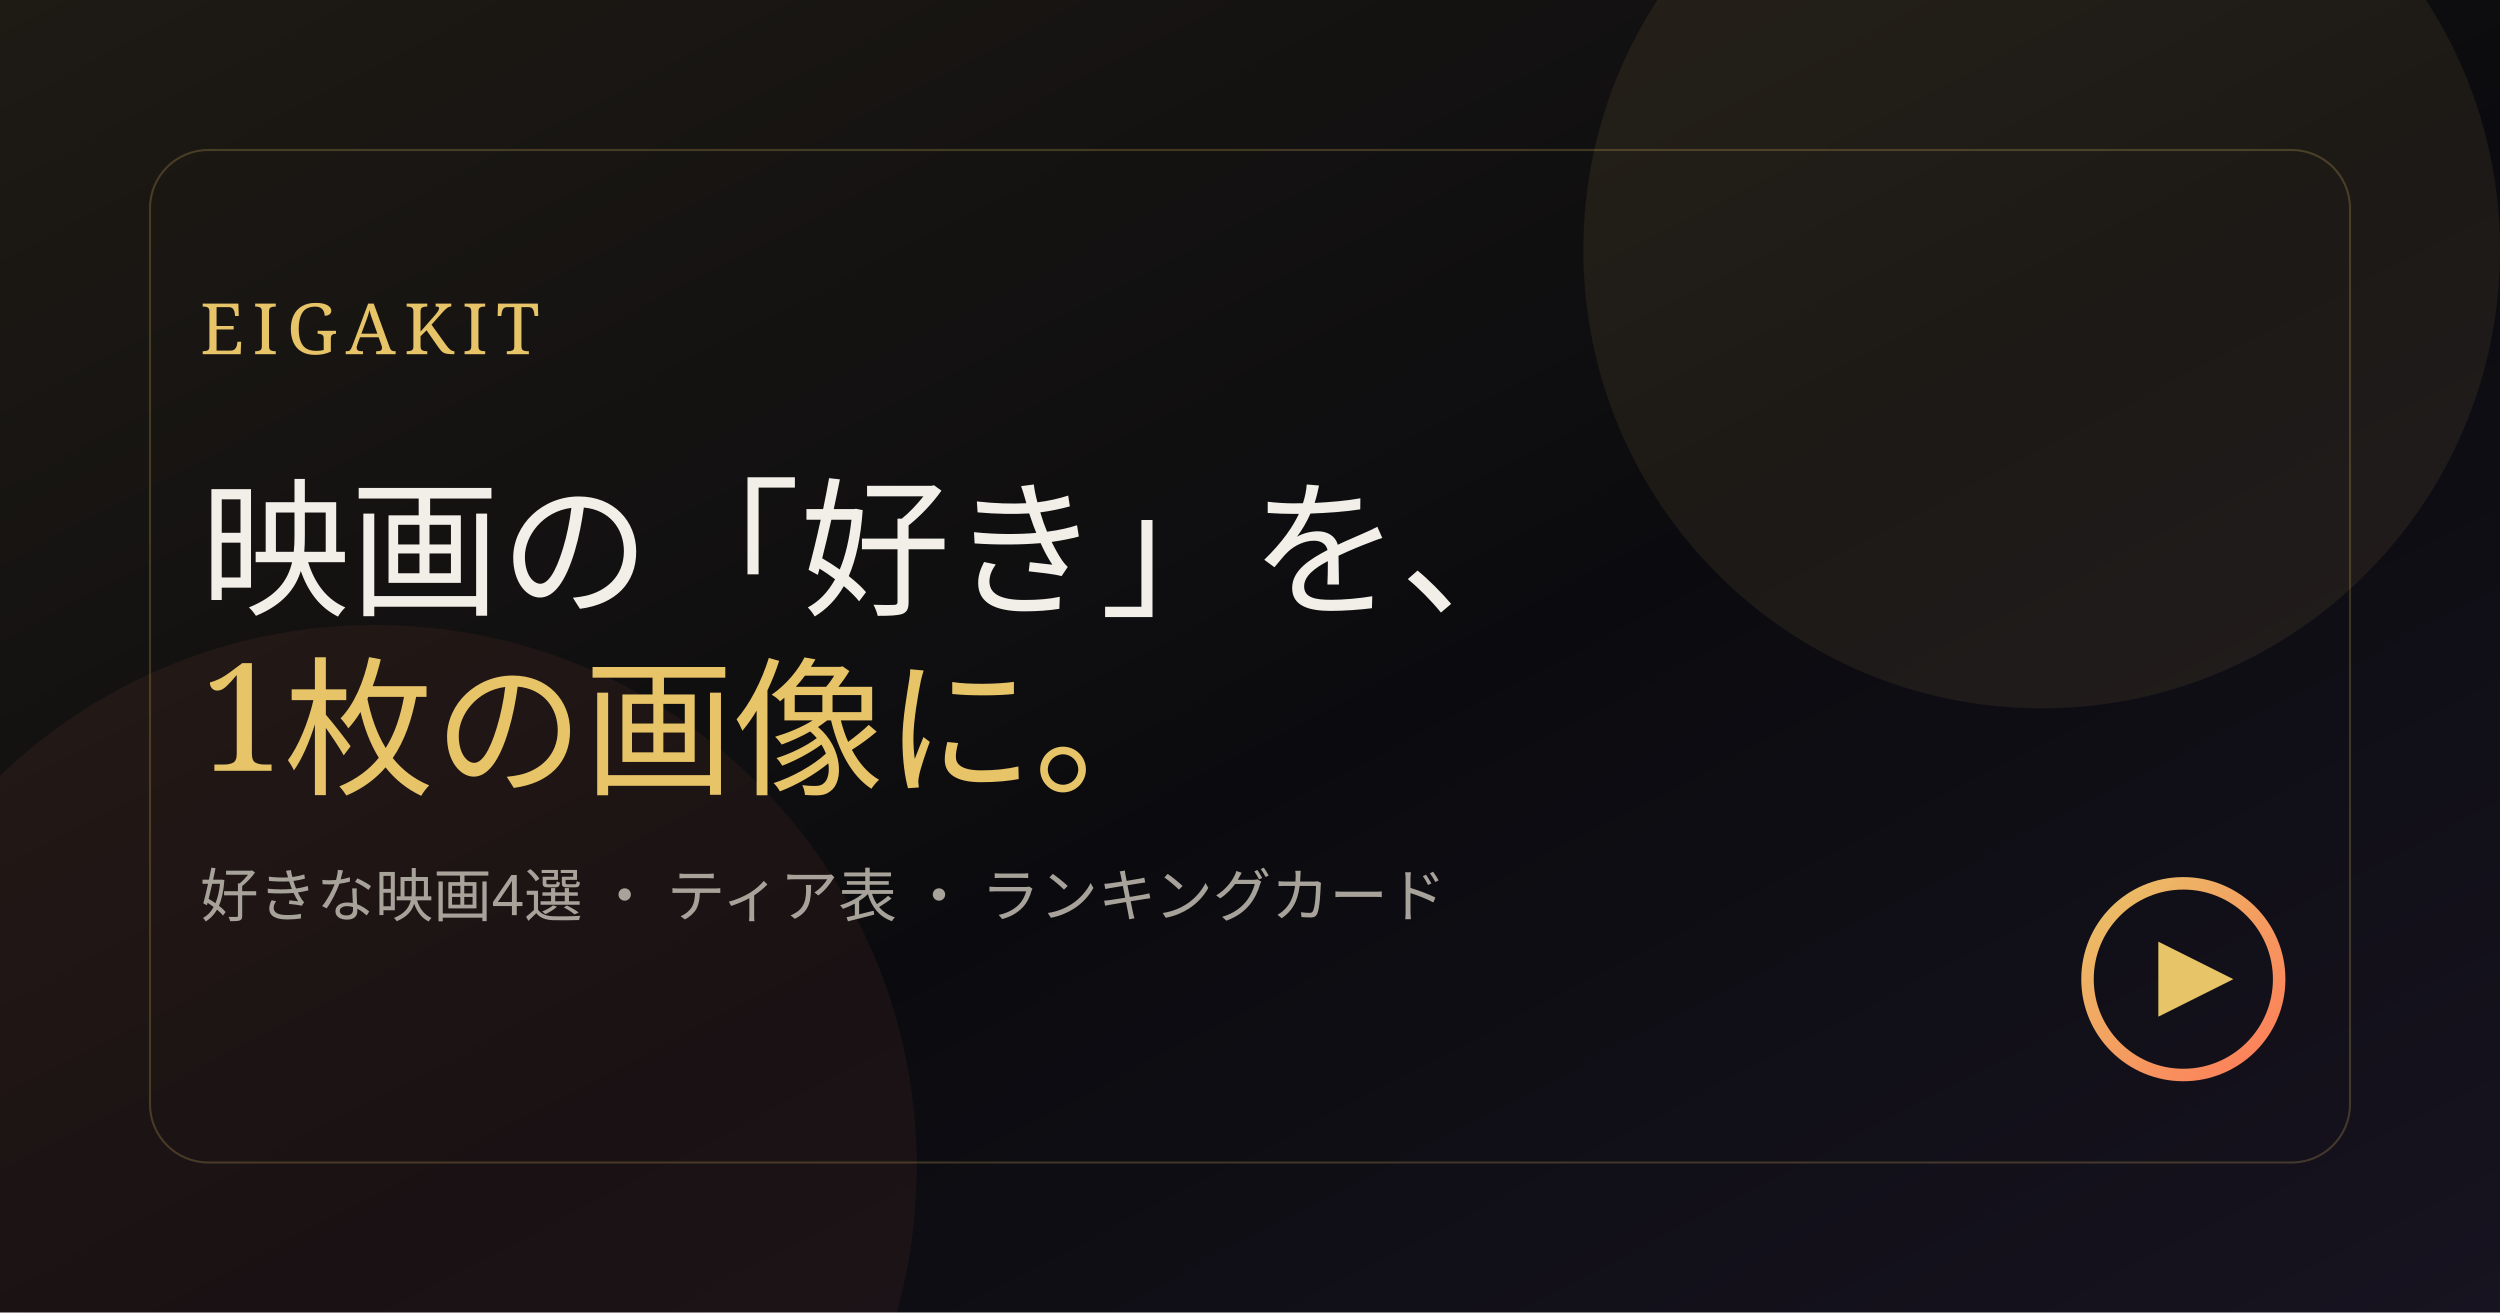
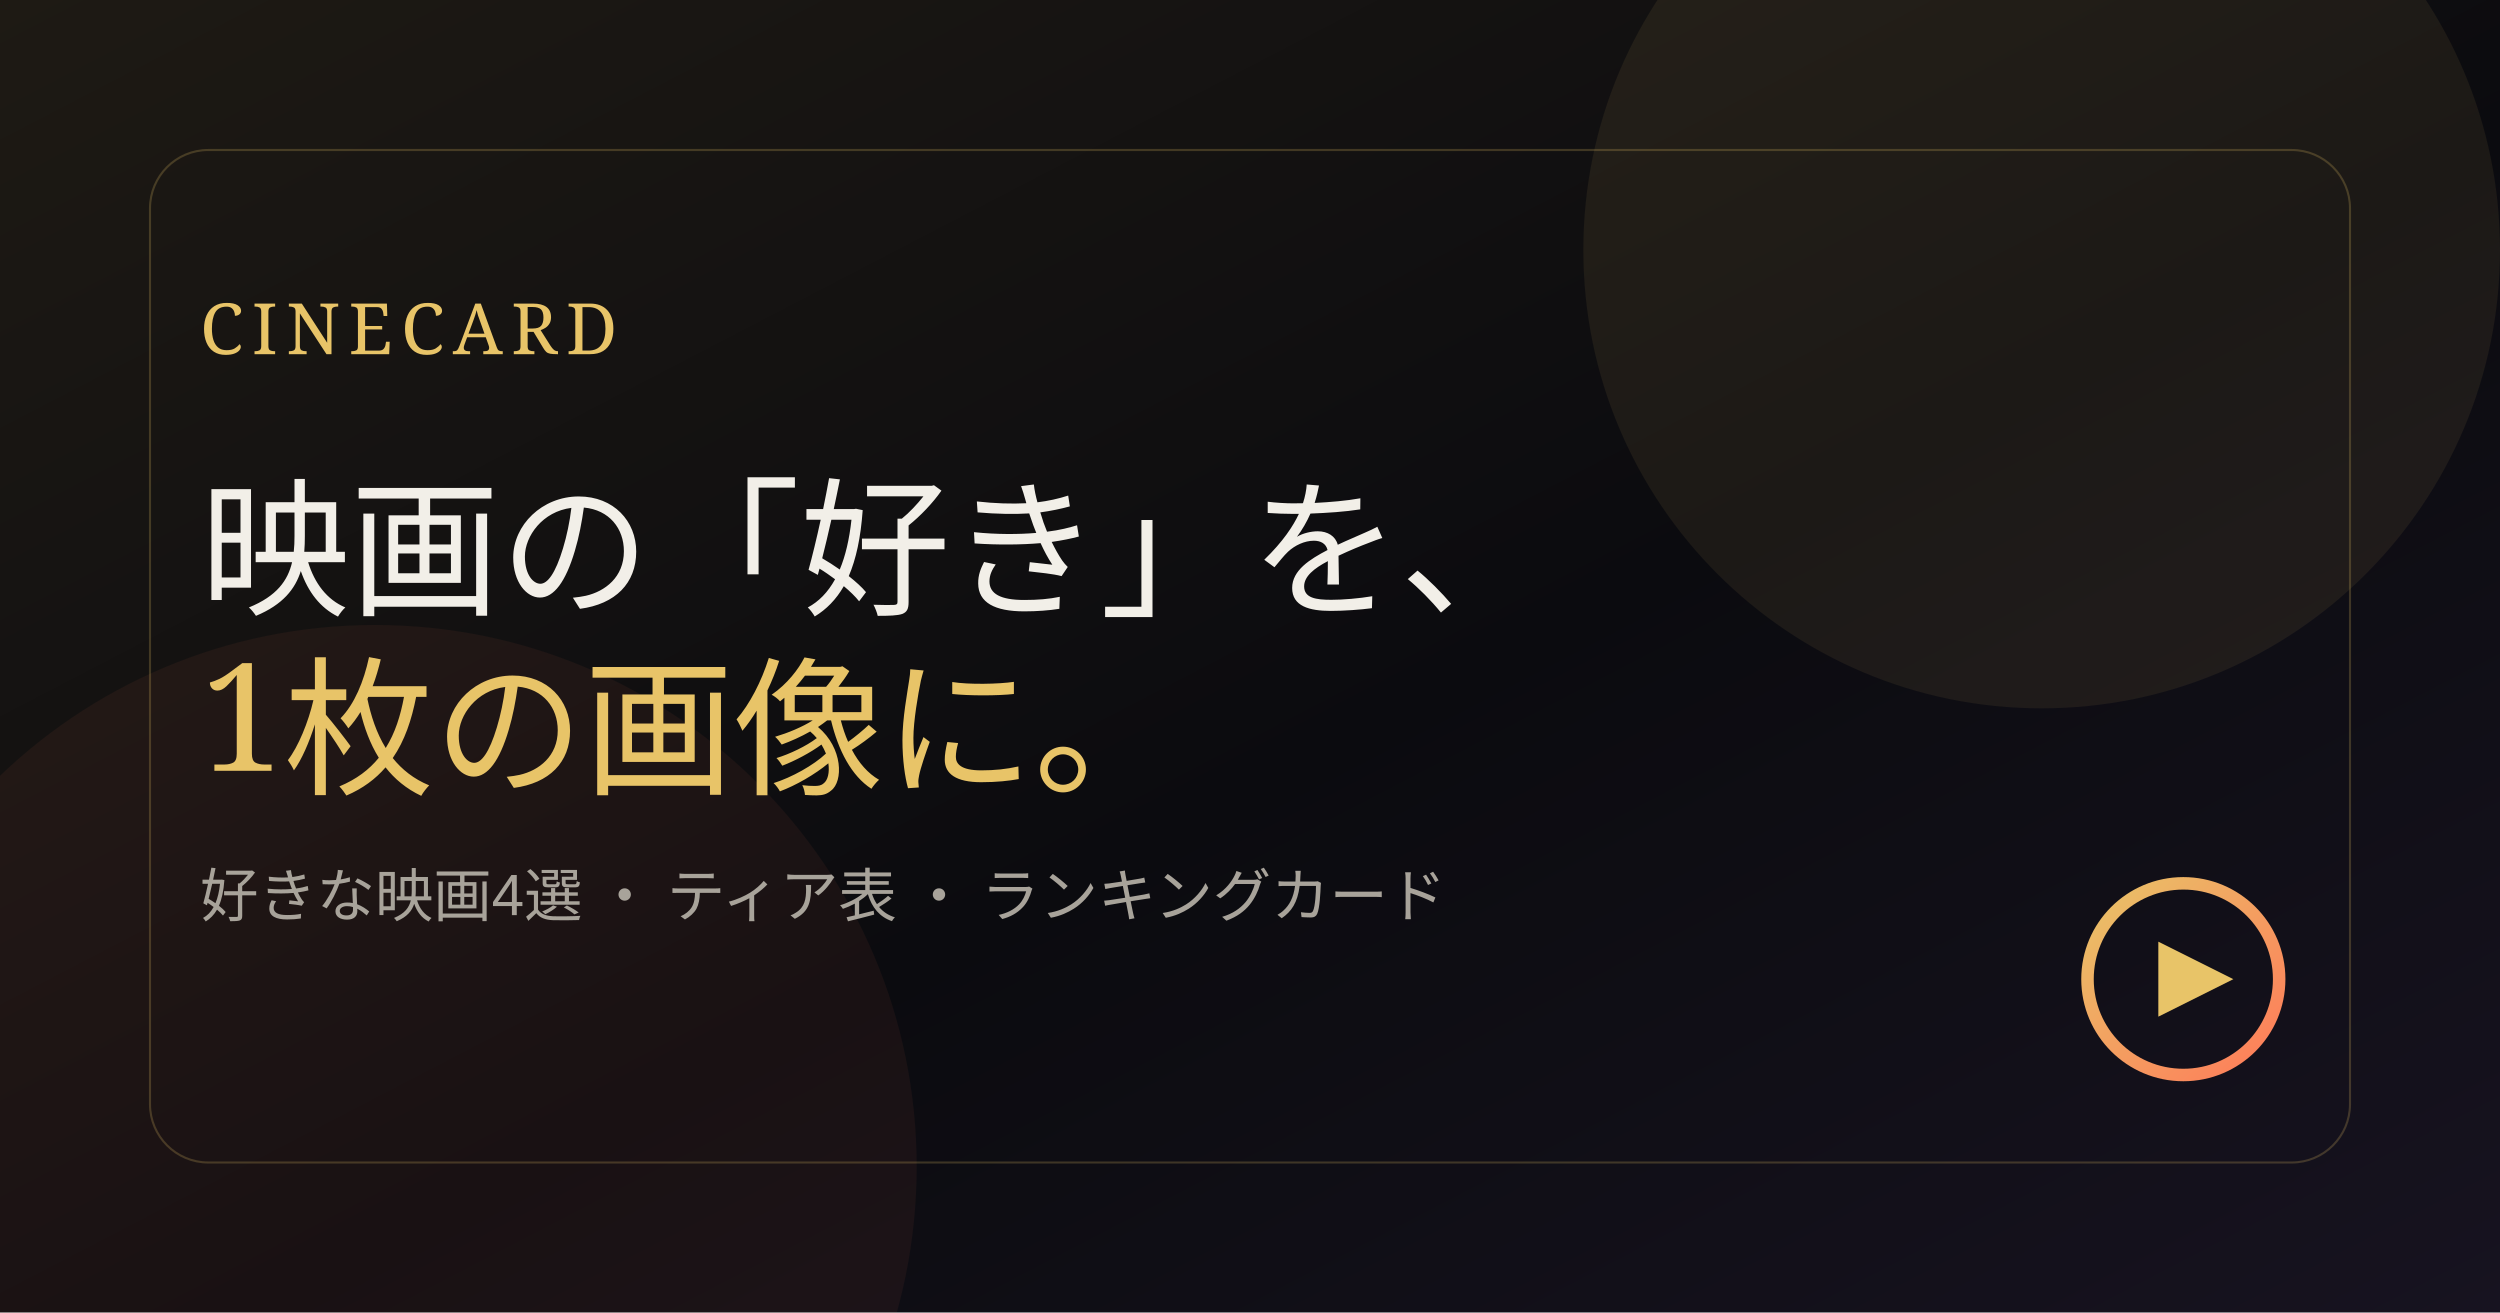
<svg xmlns="http://www.w3.org/2000/svg" width="1200" height="630" viewBox="0 0 1200 630">
  <defs>
    <linearGradient id="g" x1="0" y1="0" x2="1" y2="1">
      <stop offset="0%" stop-color="#1e1a14" />
      <stop offset="55%" stop-color="#0b0b0f" />
      <stop offset="100%" stop-color="#171320" />
    </linearGradient>
    <linearGradient id="a" x1="0" y1="0" x2="1" y2="1">
      <stop offset="0%" stop-color="#e8c468" />
      <stop offset="100%" stop-color="#ff7a59" />
    </linearGradient>
  </defs>
  <rect width="1200" height="630" fill="url(#g)" />
  <circle cx="980" cy="120" r="220" fill="rgba(232,196,104,0.08)" />
  <circle cx="180" cy="560" r="260" fill="rgba(255,122,89,0.06)" />
  <rect x="72" y="72" width="1056" height="486" rx="28" fill="none" stroke="rgba(232,196,104,0.22)" />
-   <text x="96" y="170" font-family="Georgia,'Hiragino Mincho ProN',serif" font-size="34" fill="#e8c468" letter-spacing="4">EIGAKIT</text>
+   <text x="96" y="170" font-family="Georgia,'Hiragino Mincho ProN',serif" font-size="34" fill="#e8c468" letter-spacing="4">CINECARD</text>
  <text x="96" y="290" font-family="Georgia,'Hiragino Mincho ProN',serif" font-size="72" fill="#f2efe8">映画の「好き」を、</text>
  <text x="96" y="370" font-family="Georgia,'Hiragino Mincho ProN',serif" font-size="72" fill="#e8c468">1枚の画像に。</text>
  <text x="96" y="440" font-family="Arial,'Hiragino Sans',sans-serif" font-size="28" fill="#a8a39a">好きな映画4選 ・ ティア表 ・ ランキングカード</text>
  <circle cx="1048" cy="470" r="46" fill="none" stroke="url(#a)" stroke-width="6" />
  <polygon points="1036,452 1072,470 1036,488" fill="#e8c468" />
</svg>
